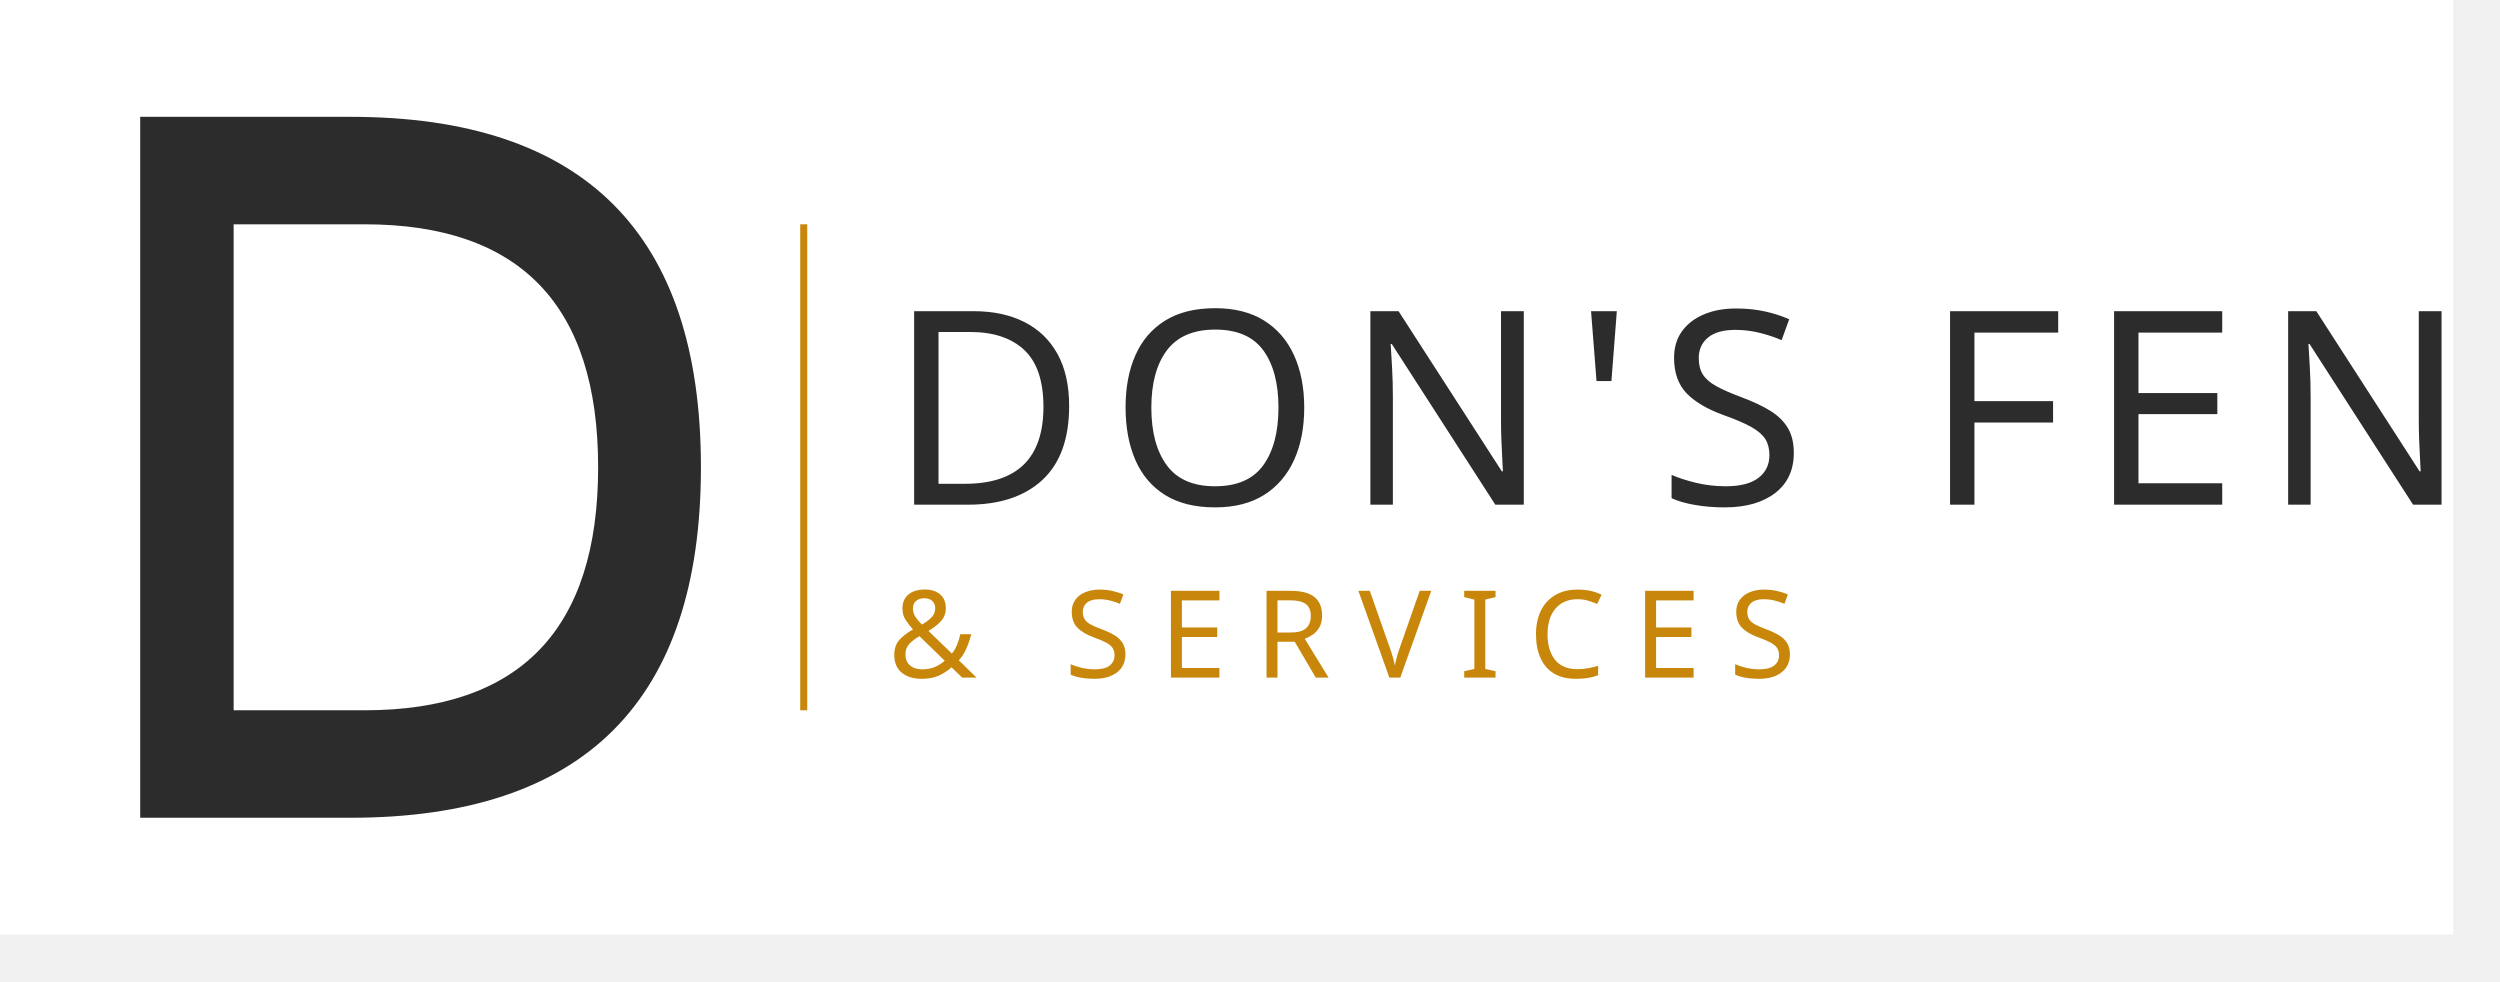
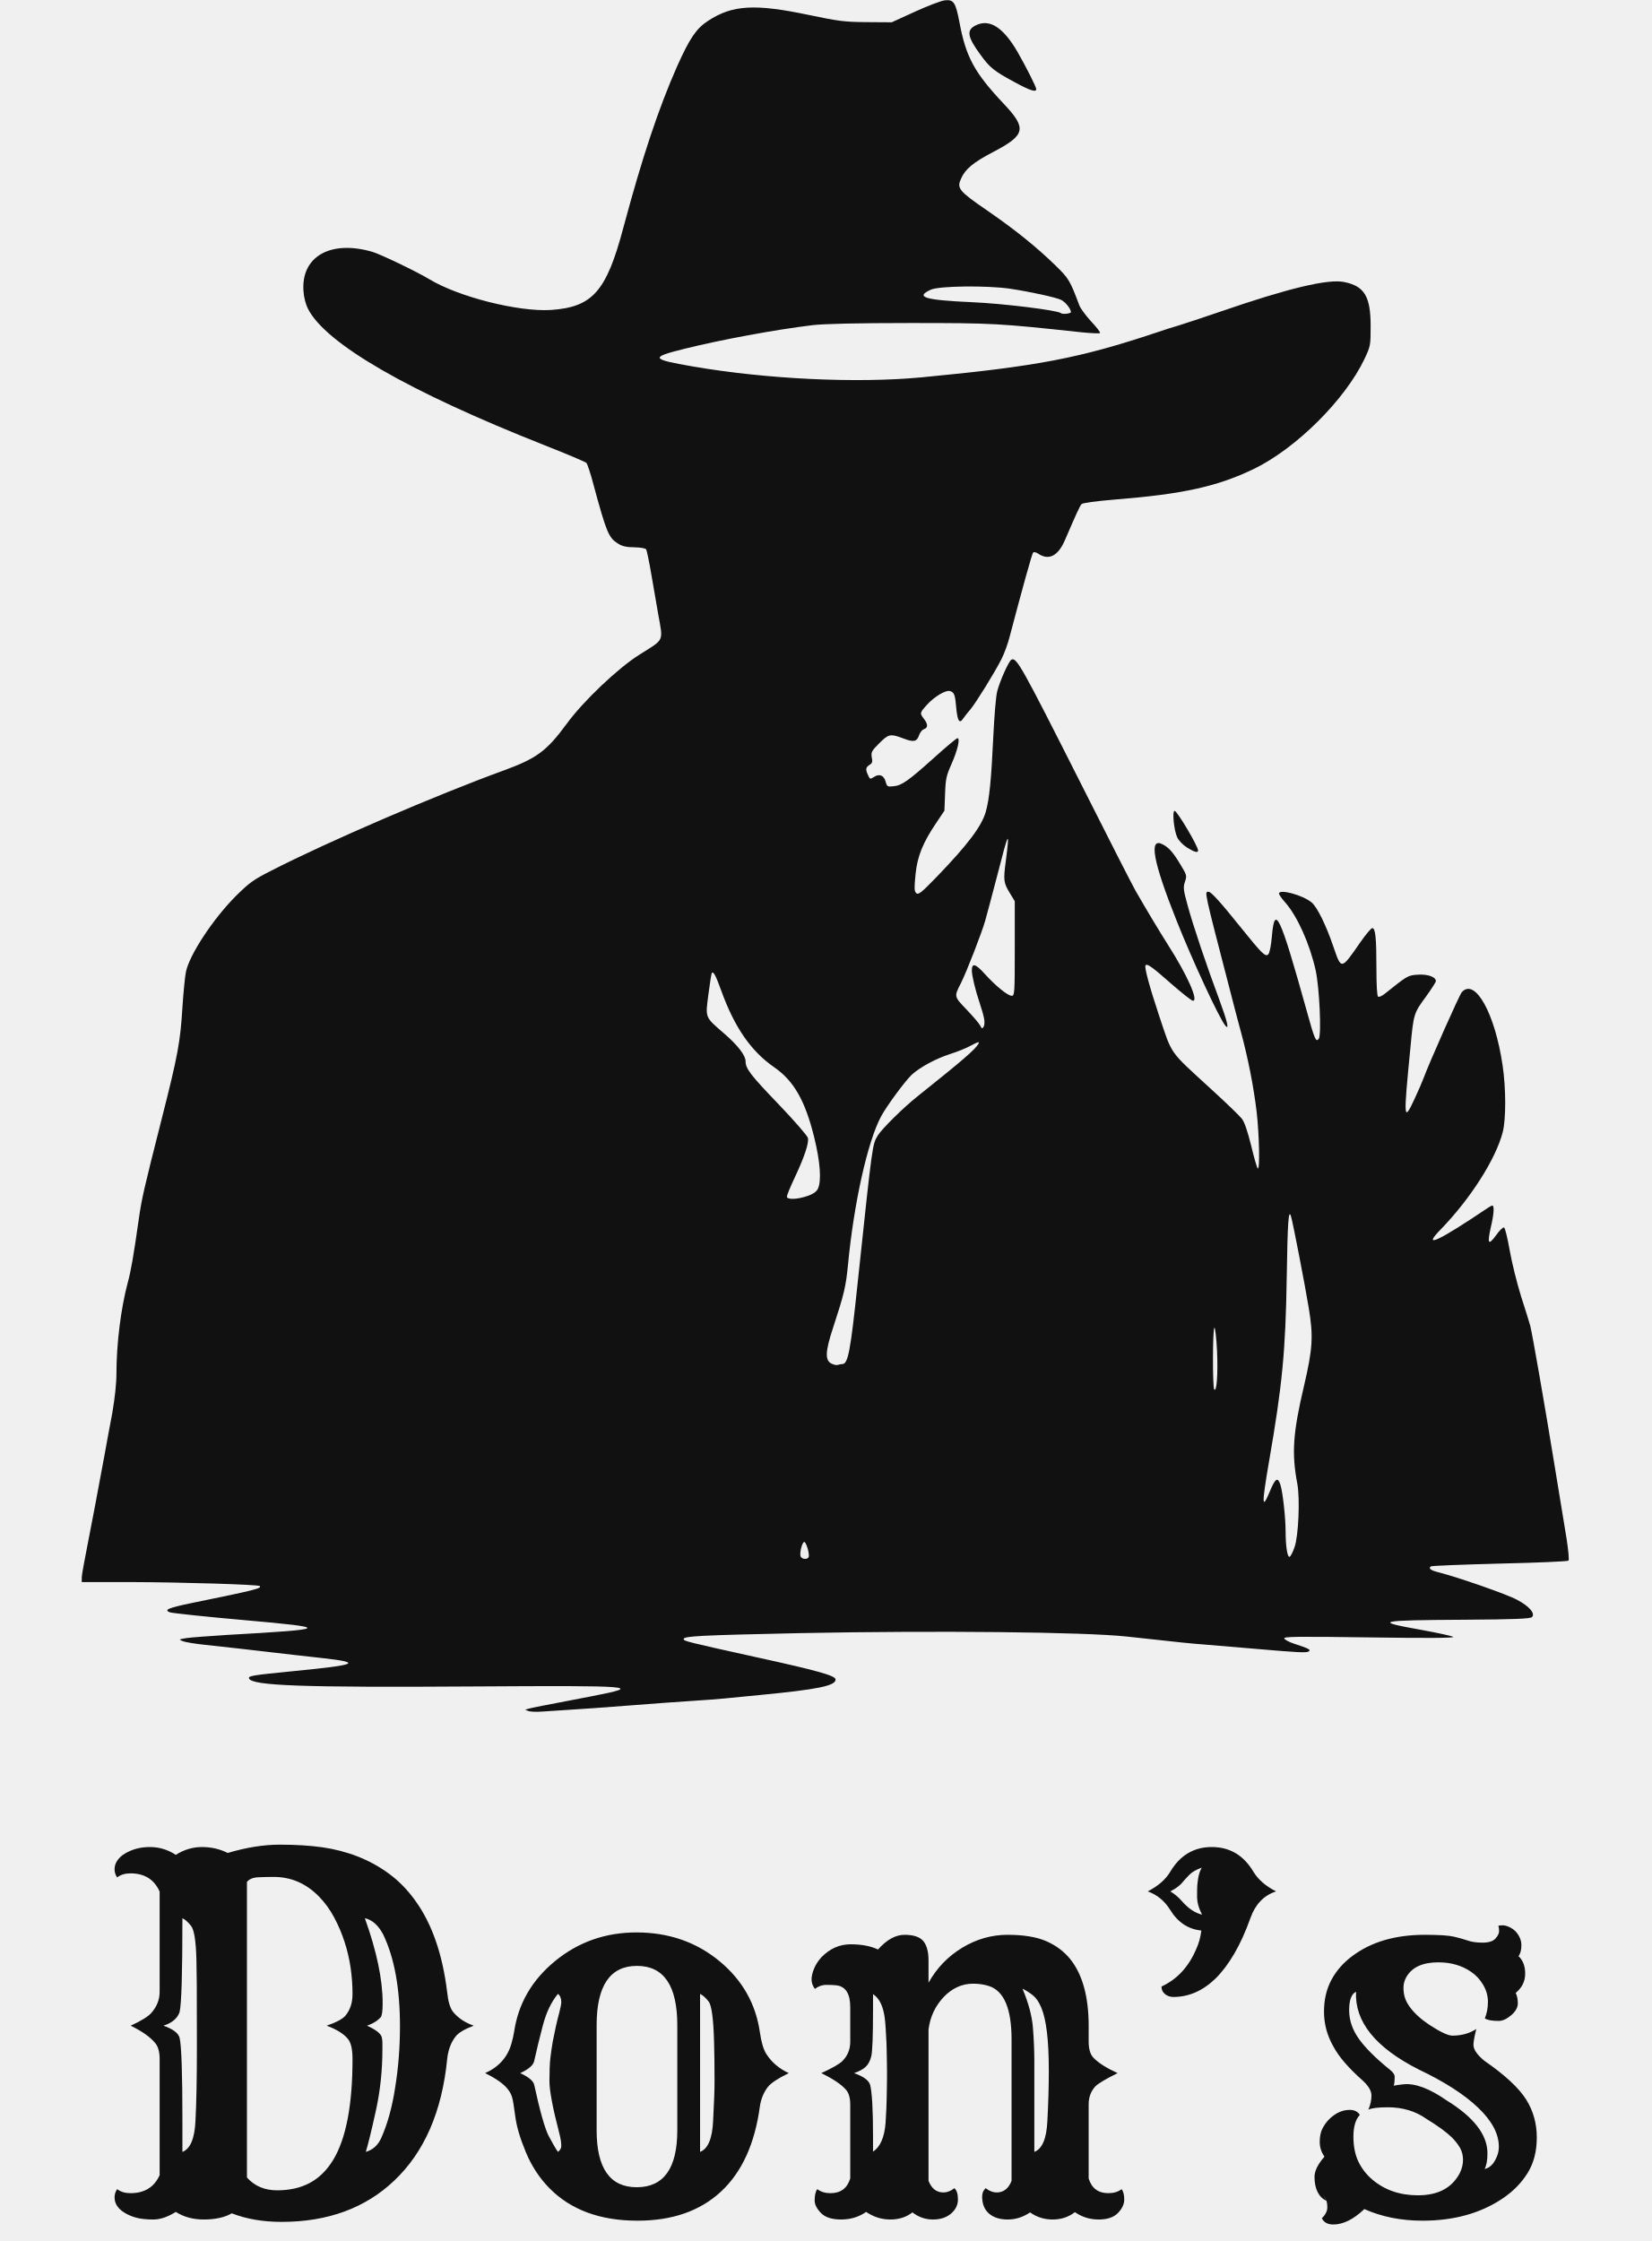
- <svg xmlns="http://www.w3.org/2000/svg" width="100%" viewBox="0 0 535 210" role="img" style="">
-   <defs>
-     
-   </defs>
-   <rect width="525" height="200" fill="#FFFFFF" style="fill:rgb(255, 255, 255);stroke:none;color:rgb(0, 0, 0);stroke-width:1px;stroke-linecap:butt;stroke-linejoin:miter;opacity:1;font-family:&quot;Anthropic Sans&quot;, -apple-system, BlinkMacSystemFont, &quot;Segoe UI&quot;, sans-serif;font-size:16px;font-weight:400;text-anchor:start;dominant-baseline:auto" />
-   <g transform="translate(90,100)" style="fill:rgb(0, 0, 0);stroke:none;color:rgb(0, 0, 0);stroke-width:1px;stroke-linecap:butt;stroke-linejoin:miter;opacity:1;font-family:&quot;Anthropic Sans&quot;, -apple-system, BlinkMacSystemFont, &quot;Segoe UI&quot;, sans-serif;font-size:16px;font-weight:400;text-anchor:start;dominant-baseline:auto">
-     <path d="M-60 -75 L-60 75 L-15 75 Q60 75 60 0 Q60 -75 -15 -75 Z" fill="#2C2C2C" style="fill:rgb(44, 44, 44);stroke:none;color:rgb(0, 0, 0);stroke-width:1px;stroke-linecap:butt;stroke-linejoin:miter;opacity:1;font-family:&quot;Anthropic Sans&quot;, -apple-system, BlinkMacSystemFont, &quot;Segoe UI&quot;, sans-serif;font-size:16px;font-weight:400;text-anchor:start;dominant-baseline:auto" />
-     <path d="M-40 -52 L-40 52 L-12 52 Q38 52 38 0 Q38 -52 -12 -52 Z" fill="#FFFFFF" style="fill:rgb(255, 255, 255);stroke:none;color:rgb(0, 0, 0);stroke-width:1px;stroke-linecap:butt;stroke-linejoin:miter;opacity:1;font-family:&quot;Anthropic Sans&quot;, -apple-system, BlinkMacSystemFont, &quot;Segoe UI&quot;, sans-serif;font-size:16px;font-weight:400;text-anchor:start;dominant-baseline:auto" />
-   </g>
-   <line x1="172" y1="48" x2="172" y2="152" stroke="#C8860A" stroke-width="1.5" style="fill:rgb(0, 0, 0);stroke:rgb(200, 134, 10);color:rgb(0, 0, 0);stroke-width:1.5px;stroke-linecap:butt;stroke-linejoin:miter;opacity:1;font-family:&quot;Anthropic Sans&quot;, -apple-system, BlinkMacSystemFont, &quot;Segoe UI&quot;, sans-serif;font-size:16px;font-weight:400;text-anchor:start;dominant-baseline:auto" />
-   <text x="190" y="108" font-family="'Bebas Neue', sans-serif" font-size="58" letter-spacing="5" fill="#2C2C2C" style="fill:rgb(44, 44, 44);stroke:none;color:rgb(0, 0, 0);stroke-width:1px;stroke-linecap:butt;stroke-linejoin:miter;opacity:1;font-family:&quot;Bebas Neue&quot;, sans-serif;font-size:58px;font-weight:400;text-anchor:start;dominant-baseline:auto">DON'S FENCES</text>
-   <text x="190" y="145" font-family="'Bebas Neue', sans-serif" font-size="26" letter-spacing="6" fill="#C8860A" style="fill:rgb(200, 134, 10);stroke:none;color:rgb(0, 0, 0);stroke-width:1px;stroke-linecap:butt;stroke-linejoin:miter;opacity:1;font-family:&quot;Bebas Neue&quot;, sans-serif;font-size:26px;font-weight:400;text-anchor:start;dominant-baseline:auto">&amp; SERVICES</text>
+ <svg xmlns="http://www.w3.org/2000/svg" viewBox="0 0 1000 1357" role="img" aria-label="Don’s Fences &amp; Services">
+   <path fill="#111111" fill-rule="evenodd" transform="translate(49.5 0)" d="M270.5 1036.1L268.5 1035.3L270.5 1034.7C272.5 1034.1 277.8 1033.1 309.5 1027.0C340.4 1021.0 334.9 1020.6 238.5 1021.2C133.7 1021.9 102.8 1020.8 101.3 1016.3C100.8 1014.8 103.2 1014.4 127.5 1012.0C167.4 1008.1 170.3 1006.8 145.5 1004.0C140.6 1003.5 132.9 1002.6 128.5 1002.1C104.6 999.3 84.3 997.0 74.7 996.0C68.8 995.4 62.7 994.4 61.2 993.8C58.6 992.7 58.6 992.7 63.5 991.9C66.2 991.5 77.3 990.7 88.0 990.0C150.6 986.5 151.5 985.7 98.0 981.0C76.3 979.1 54.6 976.8 53.3 976.3C49.5 974.8 52.5 973.6 67.0 970.6C105.2 962.8 109.1 961.8 107.8 960.4C106.8 959.5 61.2 958.1 29.8 958.0L0.0 958.0L-0.0 955.6C-0.0 954.3 0.7 949.9 1.5 945.9C4.4 931.2 12.0 891.2 13.9 880.5C15.0 874.5 17.0 863.2 18.5 855.6C20.0 846.9 21.0 838.0 21.0 832.1C21.0 813.7 23.7 792.2 27.9 776.5C29.8 769.6 31.4 760.4 34.5 738.5C36.4 725.4 37.3 721.4 48.3 678.0C58.3 638.7 59.7 630.9 61.0 609.5C61.6 600.7 62.5 591.3 63.1 588.5C65.2 578.1 79.7 556.2 93.4 542.5C101.5 534.5 103.9 532.7 115.0 527.1C148.9 509.7 215.4 481.1 255.9 466.4C275.5 459.2 281.6 454.7 293.5 438.5C303.6 424.6 324.9 404.4 337.9 396.3C353.0 386.8 352.1 388.8 349.1 372.0C348.1 366.2 346.2 355.3 344.9 347.7C343.6 340.1 342.2 333.4 341.8 332.7C341.4 332.0 338.5 331.5 334.7 331.4C330.0 331.4 327.3 330.8 324.8 329.2C319.1 325.7 317.8 322.6 309.9 293.5C308.2 286.9 306.2 281.0 305.6 280.3C305.0 279.7 293.5 274.8 280.0 269.5C198.0 237.1 147.8 208.2 137.0 187.0C135.7 184.5 134.5 180.0 134.3 176.5C132.6 155.4 150.6 145.1 176.0 152.5C181.1 154.0 203.3 164.7 210.7 169.2C228.3 179.8 264.4 188.9 284.0 187.7C309.3 186.0 317.7 176.6 328.0 137.8C339.4 95.3 349.2 65.8 360.6 40.0C368.2 23.1 372.1 17.3 379.3 12.6C393.9 3.0 407.6 2.2 440.0 9.0C458.7 12.9 461.8 13.3 475.5 13.4L490.5 13.5L504.5 7.1C512.1 3.6 520.3 0.5 522.6 0.2C528.0 -0.4 529.2 1.4 531.5 13.5C535.4 34.4 540.5 43.9 558.0 62.5C572.5 77.8 571.7 81.7 551.8 92.1C539.8 98.4 535.1 102.3 532.5 108.1C529.8 114.0 531.0 115.6 548.2 127.4C564.9 138.9 577.9 149.3 589.6 160.7C597.7 168.6 598.4 169.7 604.1 184.9C604.8 186.8 608.1 191.2 611.3 194.7C614.6 198.2 617.0 201.3 616.6 201.7C616.3 202.0 611.2 201.8 605.3 201.2C555.1 195.8 552.2 195.6 501.5 195.6C468.8 195.6 449.2 196.1 442.5 196.9C420.1 199.6 387.1 205.7 365.0 211.2C344.0 216.4 344.5 217.5 370.0 221.9C414.8 229.6 469.1 232.2 508.5 228.5C578.7 221.8 603.9 217.0 651.0 201.3C655.1 199.9 661.2 197.9 664.5 197.0C667.8 196.0 679.0 192.3 689.5 188.7C730.7 174.5 754.9 168.7 764.6 170.8C776.8 173.3 780.5 179.6 780.5 197.5C780.5 209.3 780.4 209.6 776.7 217.5C764.9 242.2 735.3 271.6 709.7 284.0C687.6 294.6 667.0 299.2 625.5 302.5C613.8 303.5 606.1 304.5 605.4 305.3C604.4 306.4 602.3 311.0 595.4 327.0C591.3 336.6 585.7 339.5 579.4 335.4C578.0 334.4 576.6 334.1 576.1 334.6C575.4 335.4 569.8 355.6 561.8 385.9C560.8 389.9 558.6 395.8 557.0 399.0C552.9 407.2 541.3 425.8 538.2 429.5C536.7 431.2 534.8 433.6 533.9 434.9C531.6 438.5 530.4 436.9 529.6 429.1C528.9 420.7 528.4 419.3 525.9 418.5C523.3 417.6 516.3 421.8 511.7 426.9C507.4 431.7 507.4 431.9 510.0 435.3C512.5 438.5 512.5 440.7 510.1 441.5C509.0 441.8 507.7 443.4 507.1 445.1C505.7 449.2 503.8 449.6 497.4 447.1C489.6 444.2 488.6 444.4 482.9 450.1C478.3 454.7 477.9 455.5 478.4 458.6C479.0 461.3 478.7 462.2 477.0 463.2C474.7 464.7 474.5 465.9 476.2 469.5C477.3 471.9 477.4 471.9 479.7 470.5C483.0 468.3 485.8 469.5 486.8 473.3C487.6 476.3 487.9 476.5 491.5 476.1C496.5 475.7 500.5 472.9 516.4 458.6C523.5 452.2 529.7 447.0 530.3 447.0C532.1 447.0 530.3 454.5 526.7 462.6C523.6 469.6 523.1 471.6 522.8 480.7L522.4 490.9L517.7 497.9C509.3 510.3 506.0 518.5 504.9 529.5C504.1 537.7 504.1 539.6 505.3 540.8C506.6 542.0 508.2 540.8 517.8 530.9C536.4 511.6 544.9 500.4 547.4 491.7C549.6 484.3 550.8 471.7 552.0 446.0C552.6 433.6 553.6 421.2 554.4 418.5C556.0 412.3 561.3 400.5 562.9 399.5C566.0 397.7 568.8 402.7 605.3 475.0C621.5 507.2 636.3 536.2 638.2 539.5C646.4 553.7 652.1 563.1 657.7 572.0C669.5 590.5 676.4 606.0 672.9 606.0C672.1 606.0 666.3 601.4 660.0 595.9C648.2 585.5 645.3 583.4 644.2 584.5C643.3 585.4 646.5 597.2 652.2 614.4C660.6 639.5 658.0 635.7 683.8 659.4C692.8 667.6 701.2 675.7 702.5 677.4C704.1 679.4 706.0 685.1 708.1 693.5C709.8 700.7 711.6 706.9 712.1 707.5C713.5 709.0 713.1 687.8 711.5 673.5C709.7 658.2 706.2 640.4 701.9 624.7C700.2 618.6 697.1 606.5 694.9 598.0C679.4 538.2 679.8 540.0 682.4 540.0C683.9 540.0 689.7 546.4 702.2 562.0C714.6 577.4 716.8 579.6 718.5 577.9C719.3 577.1 720.2 572.8 720.7 567.0C722.4 547.1 725.6 554.0 741.9 612.5C746.6 629.5 747.4 631.3 749.1 629.0C750.8 626.5 749.5 598.0 747.2 587.5C743.6 571.5 736.2 555.0 728.9 546.6C726.7 544.2 725.0 541.7 725.0 541.1C725.0 538.1 739.5 542.0 744.8 546.5C748.2 549.4 753.5 560.2 758.0 573.4C762.8 587.4 762.6 587.4 774.1 570.8C777.5 565.9 780.8 562.0 781.5 562.0C783.4 562.0 784.0 567.8 784.0 586.2C784.0 596.8 784.4 603.1 785.0 603.5C785.6 603.9 787.4 603.1 789.0 601.8C802.9 590.7 803.0 590.6 809.1 590.2C815.0 589.8 820.0 591.5 820.0 594.1C820.0 594.7 817.3 598.9 814.0 603.5C806.6 613.5 806.5 613.9 804.6 634.3C800.3 678.2 800.4 679.8 807.1 665.4C809.4 660.5 811.8 654.9 812.5 653.0C815.9 643.7 834.3 602.3 835.7 600.8C843.7 591.9 855.8 613.6 860.4 645.1C862.5 658.9 862.5 677.7 860.5 685.5C856.3 701.9 840.8 726.1 822.7 744.7C811.5 756.2 821.2 751.8 850.9 731.8C852.3 730.8 853.8 730.0 854.2 730.0C855.5 730.0 855.1 735.4 853.4 742.6C851.0 753.1 851.7 754.5 856.3 748.2C858.4 745.2 860.6 743.0 861.3 743.3C861.9 743.5 863.4 749.7 864.7 757.1C866.0 764.5 869.1 777.0 871.6 785.0C874.2 793.0 876.7 801.1 877.2 803.0C878.5 808.2 886.2 852.4 891.9 887.5C894.7 904.5 897.9 924.3 899.1 931.4C900.2 938.4 900.8 944.6 900.3 945.0C899.9 945.5 881.2 946.3 858.8 946.8C836.4 947.4 817.6 948.1 817.0 948.5C815.3 949.6 816.8 950.9 821.3 952.0C833.5 955.1 863.4 965.5 869.3 968.8C876.8 972.8 880.3 977.1 878.2 979.2C877.2 980.2 867.8 980.6 837.7 980.8C784.2 981.1 781.6 981.7 811.5 987.0C821.4 988.8 830.0 990.7 830.5 991.2C831.2 991.9 814.3 992.0 779.6 991.5C736.0 990.9 727.8 991.0 728.2 992.1C728.4 992.9 731.1 994.3 734.1 995.3C743.0 998.2 744.6 999.0 743.0 1000.0C741.5 1000.9 737.1 1000.7 710.5 998.4C701.1 997.6 688.3 996.5 682.0 996.0C670.5 995.1 667.4 994.8 633.0 991.0C607.4 988.2 517.8 987.3 435.4 988.9C374.7 990.2 364.5 990.7 364.5 992.5C364.5 993.7 365.9 994.1 408.5 1003.5C446.0 1011.7 456.5 1014.7 456.5 1017.0C456.5 1020.8 445.8 1023.0 410.5 1026.4C401.7 1027.3 392.0 1028.2 389.0 1028.5C386.0 1028.8 377.0 1029.5 369.0 1030.0C361.0 1030.5 346.2 1031.6 336.0 1032.4C319.7 1033.7 300.2 1035.1 279.0 1036.4C275.4 1036.7 271.6 1036.5 270.5 1036.1ZM440.2 942.8C440.9 941.0 438.6 933.5 437.5 933.7C436.2 933.9 434.6 940.4 435.3 942.4C436.0 944.3 439.6 944.5 440.2 942.8ZM734.4 936.9C736.8 930.3 737.8 907.6 736.1 898.5C732.6 880.0 733.4 867.8 740.2 839.0C745.4 816.7 745.9 809.2 743.0 791.9C740.8 778.4 733.4 740.1 732.3 736.6C730.8 731.5 730.2 740.0 729.7 773.0C729.0 818.2 727.0 838.8 718.9 885.4C714.5 911.1 714.6 914.8 719.5 903.0C722.8 895.0 724.3 894.2 725.9 899.2C727.3 903.7 729.0 919.1 729.0 927.1C729.0 936.3 730.1 943.1 731.4 942.7C732.0 942.5 733.4 939.9 734.4 936.9ZM687.5 818.2C687.1 810.4 686.4 804.0 685.9 804.0C684.8 804.0 684.7 840.3 685.8 841.4C687.3 843.0 688.1 831.9 687.5 818.2ZM460.5 826.0C464.1 826.0 465.5 818.3 469.9 776.5C478.9 691.8 478.7 693.1 482.1 687.5C484.5 683.6 497.7 670.5 506.2 663.8C533.4 642.1 541.2 635.4 543.1 631.9C543.7 630.6 542.6 630.9 538.7 633.0C535.9 634.6 529.9 637.0 525.4 638.4C516.9 641.2 507.5 646.3 502.6 650.8C498.5 654.7 487.5 669.6 484.0 676.1C475.8 691.5 467.5 728.9 464.0 766.0C462.7 779.1 461.7 783.5 455.0 803.9C450.2 818.4 450.0 823.7 454.0 825.7C455.4 826.4 457.1 826.8 457.8 826.5C458.6 826.2 459.8 826.0 460.5 826.0ZM439.5 724.2C442.8 723.1 444.9 721.6 445.7 720.0C448.1 715.3 447.2 703.5 443.5 688.5C438.0 666.3 431.1 654.3 419.1 646.1C405.3 636.5 395.3 622.1 387.3 600.0C384.0 590.9 382.6 588.1 381.6 589.1C381.3 589.3 380.4 595.1 379.5 602.0C377.6 616.6 377.2 615.6 389.1 625.9C397.4 633.1 402.0 639.1 402.0 642.7C402.0 647.1 404.9 650.9 422.1 668.8C431.4 678.5 439.3 687.6 439.7 689.0C440.5 692.0 437.7 700.4 431.5 713.6C429.0 718.9 427.0 723.8 427.0 724.6C427.0 726.5 433.2 726.4 439.5 724.2ZM546.4 616.7C546.1 614.9 544.9 610.8 543.8 607.5C541.0 599.2 539.1 591.0 539.0 587.8C539.0 582.9 541.1 583.4 546.9 589.8C553.5 597.1 560.8 603.0 563.2 603.0C564.9 603.0 565.0 601.0 565.0 574.4L565.0 545.7L562.2 541.1C558.2 534.6 558.0 533.2 559.6 521.2C562.1 501.7 561.3 503.0 554.5 529.7C551.5 541.1 548.2 553.7 547.1 557.5C545.0 564.9 535.8 588.6 532.3 595.5C528.2 603.5 528.2 603.4 535.8 611.3C539.6 615.3 543.3 619.6 544.0 620.9C545.1 623.1 545.3 623.1 546.2 621.6C546.7 620.7 546.8 618.5 546.4 616.7ZM692.4 620.9C688.7 616.3 672.6 581.7 663.0 557.5C648.6 521.4 646.0 506.8 654.6 511.3C658.4 513.3 660.9 516.1 665.5 523.8C669.1 529.8 669.3 530.2 668.1 533.8C666.9 537.2 667.1 538.8 669.5 547.6C672.7 559.7 681.4 585.4 688.7 604.9C693.8 618.7 695.1 624.3 692.4 620.9ZM669.3 513.2C666.9 511.7 664.3 509.0 663.4 507.1C661.4 503.0 660.2 491.0 661.8 491.0C663.3 491.0 676.0 512.4 676.0 515.0C676.0 516.6 673.8 516.0 669.3 513.2ZM599.0 189.0C599.0 187.0 595.7 182.9 593.1 181.6C590.1 180.1 574.6 176.7 562.0 174.8C547.9 172.8 519.4 173.1 514.2 175.4C504.3 179.9 510.4 181.7 539.3 183.0C558.0 183.8 591.1 187.9 592.9 189.6C593.8 190.5 599.0 189.9 599.0 189.0ZM565.0 49.8C552.4 43.0 549.9 41.0 544.2 33.1C536.4 22.5 535.6 18.3 541.1 15.5C549.5 11.1 557.9 16.3 566.7 31.5C571.8 40.4 578.0 52.6 578.0 54.0C578.0 56.0 574.3 54.9 565.0 49.8Z" />
+   <path fill="#111111" d="M123.251 1343.983Q113.77 1343.983 106.443 1339.386Q99.116 1343.983 92.867 1343.983Q86.618 1343.983 82.595 1342.906Q78.573 1341.828 75.556 1339.961Q69.379 1336.225 69.379 1330.623Q69.379 1327.75 70.959 1325.595Q74.119 1328.037 79.004 1328.037Q91.79 1328.037 96.674 1317.119V1246.869Q96.674 1240.26 93.944 1237.1Q89.635 1231.785 79.147 1226.613Q88.916 1222.159 91.79 1218.711Q96.674 1213.109 96.674 1206.069V1145.445Q91.79 1134.383 79.004 1134.383Q74.119 1134.383 70.959 1136.825Q69.379 1134.67 69.379 1131.869Q69.379 1129.067 71.031 1126.625Q72.683 1124.183 75.556 1122.459Q82.164 1118.437 90.712 1118.437Q99.26 1118.437 106.443 1123.177Q113.913 1118.437 122.317 1118.437Q130.721 1118.437 137.904 1122.028Q154.856 1117.0 169.366 1117.0Q183.876 1117.0 195.081 1118.58Q206.287 1120.161 216.487 1124.111Q226.686 1128.062 235.665 1134.67Q244.644 1141.279 251.683 1151.191Q266.624 1172.022 270.79 1206.357Q271.652 1214.833 274.382 1218.28Q278.979 1223.883 286.88 1226.613Q278.548 1229.773 275.962 1233.077Q271.652 1238.537 270.79 1246.869Q266.049 1294.564 238.754 1320.423Q212.464 1345.42 170.515 1345.42Q153.707 1345.42 140.347 1340.248Q133.882 1343.983 123.251 1343.983ZM149.541 1318.555Q156.437 1326.313 167.858 1326.313Q179.279 1326.313 187.683 1321.788Q196.087 1317.262 201.833 1307.781Q213.47 1288.387 213.47 1246.869Q213.47 1237.818 210.597 1234.514Q206.718 1229.917 197.811 1226.613Q206.574 1223.596 209.16 1220.579Q213.47 1215.407 213.47 1207.434Q213.47 1199.461 212.32 1191.56Q211.171 1183.658 208.657 1175.901Q206.143 1168.143 202.336 1161.032Q198.529 1153.921 193.214 1148.462Q181.577 1136.538 165.775 1136.538Q160.89 1136.538 156.293 1136.753Q151.696 1136.969 149.541 1139.555ZM220.94 1161.535Q231.715 1191.56 231.715 1212.965Q231.715 1220.292 230.493 1221.585Q229.272 1222.878 227.836 1223.883Q225.25 1225.607 222.233 1226.613Q230.853 1230.492 231.284 1234.083Q231.571 1235.663 231.571 1237.244V1240.835Q231.571 1260.229 227.548 1278.402Q223.526 1296.575 221.515 1303.04Q227.979 1301.172 230.924 1294.492Q233.869 1287.812 235.953 1280.126Q238.036 1272.44 239.329 1263.821Q242.202 1246.151 242.202 1226.9Q242.202 1192.422 232.002 1171.304Q227.548 1162.971 220.94 1161.535ZM110.465 1303.04Q117.648 1300.31 118.367 1284.22Q119.229 1268.131 119.229 1239.686Q119.229 1211.241 119.157 1201.831Q119.085 1192.422 118.941 1186.675Q118.51 1169.723 115.709 1166.204Q112.908 1162.684 110.465 1161.535Q110.465 1211.528 108.741 1218.424Q106.73 1224.171 98.973 1226.613Q107.592 1229.63 108.741 1233.939Q110.465 1240.835 110.465 1284.364ZM307.423 1264.97Q303.688 1260.229 293.776 1255.345Q306.274 1249.742 309.722 1237.387Q310.728 1233.939 311.302 1230.492Q315.037 1204.776 336.156 1187.465Q357.274 1170.154 385.431 1170.154Q414.738 1170.154 435.856 1187.681Q456.399 1204.776 460.134 1230.492Q461.427 1239.542 464.013 1243.708Q468.898 1251.322 477.661 1255.345Q467.892 1260.086 465.019 1263.677Q461.14 1268.705 460.134 1275.601Q455.537 1309.505 436.574 1327.103Q417.611 1344.701 386.006 1344.701Q352.102 1344.701 332.708 1325.02Q323.657 1315.826 318.413 1303.184Q313.17 1290.542 312.021 1281.491Q310.871 1272.44 310.081 1269.854Q309.291 1267.269 307.423 1264.97ZM361.296 1226.325V1289.967Q361.296 1324.445 385.575 1324.445Q410.141 1324.445 410.141 1289.967V1226.325Q410.141 1190.41 385.718 1190.41Q361.296 1190.41 361.296 1226.325ZM423.932 1303.04Q431.115 1300.31 431.833 1284.22Q432.695 1268.131 432.695 1260.301Q432.695 1252.472 432.623 1247.228Q432.552 1241.984 432.408 1236.382Q431.833 1215.407 429.104 1211.959Q426.374 1208.512 423.932 1207.362ZM337.879 1303.04Q339.891 1301.46 339.891 1299.448Q339.891 1296.288 338.598 1291.403Q332.708 1268.849 332.708 1260.014Q332.708 1251.179 333.282 1246.222Q333.857 1241.266 334.719 1236.238Q336.587 1226.469 338.598 1218.999Q339.891 1214.114 339.891 1212.39Q339.891 1208.943 337.879 1207.362Q331.846 1214.545 328.685 1226.613Q325.525 1238.68 323.513 1247.874Q322.795 1251.753 315.037 1255.345Q322.795 1258.936 323.513 1262.528Q328.829 1286.806 332.277 1293.415Q335.725 1300.023 337.879 1303.04ZM524.494 1339.386Q517.886 1343.983 509.41 1343.983Q500.934 1343.983 497.127 1340.032Q493.32 1336.082 493.32 1332.49Q493.32 1327.75 494.9 1325.595Q498.061 1328.037 502.945 1328.037Q512.139 1328.037 514.869 1319.13V1274.452Q514.869 1268.131 512.139 1265.257Q507.973 1260.517 497.342 1255.345Q507.399 1250.748 510.128 1248.018Q514.869 1243.277 514.869 1236.382V1215.407Q514.869 1203.196 506.537 1202.191Q504.094 1201.903 500.359 1201.903Q496.624 1201.903 493.463 1204.345Q491.452 1201.616 491.452 1198.671Q491.452 1195.726 492.961 1192.062Q494.469 1188.399 497.486 1185.095Q505.1 1177.337 515.084 1177.337Q525.069 1177.337 531.677 1180.498Q539.578 1171.591 547.767 1171.591Q555.956 1171.591 559.116 1175.398Q562.277 1179.205 562.277 1187.106V1200.61Q569.747 1187.25 582.676 1179.42Q595.606 1171.591 610.116 1171.591Q624.625 1171.591 633.46 1175.398Q642.295 1179.205 648.042 1186.244Q659.247 1200.179 659.247 1226.756V1236.238Q659.247 1243.134 662.264 1246.151Q666.718 1250.748 676.774 1255.345Q665.999 1260.66 663.27 1263.39Q659.247 1267.843 659.247 1274.164V1319.13Q661.977 1328.037 671.171 1328.037Q676.056 1328.037 679.216 1325.595Q680.796 1327.75 680.796 1331.916Q680.796 1336.082 676.989 1340.032Q673.182 1343.983 665.281 1343.983Q657.38 1343.983 650.915 1339.53Q645.169 1343.983 637.483 1343.983Q629.797 1343.983 623.763 1339.673Q617.442 1343.983 610.259 1343.983Q603.076 1343.983 598.91 1340.392Q594.744 1336.8 594.744 1330.048Q594.744 1326.888 596.899 1325.02Q600.203 1327.606 603.507 1327.606Q609.828 1327.606 612.558 1320.567V1234.945Q612.558 1207.075 598.91 1202.621Q594.457 1201.185 589.285 1201.185Q584.113 1201.185 579.66 1203.268Q575.206 1205.351 571.615 1209.086Q563.713 1217.418 562.277 1228.911V1320.567Q565.006 1327.606 571.327 1327.606Q574.631 1327.606 577.936 1325.02Q580.091 1326.888 580.091 1331.844Q580.091 1336.8 575.924 1340.392Q571.758 1343.983 564.934 1343.983Q558.111 1343.983 552.508 1339.673Q547.049 1343.983 539.147 1343.983Q531.246 1343.983 524.494 1339.386ZM626.349 1303.04Q633.532 1300.31 634.25 1284.22Q635.112 1268.131 635.112 1253.908Q635.112 1239.686 633.963 1230.42Q632.814 1221.154 630.659 1215.91Q628.504 1210.666 625.559 1208.296Q622.614 1205.926 619.166 1204.202Q624.625 1217.131 625.487 1227.762Q626.349 1238.393 626.349 1248.305ZM536.562 1232.646Q536.131 1222.734 535.269 1218.999Q533.545 1210.666 528.66 1207.506V1216.844Q528.66 1240.979 527.583 1245.217Q526.505 1249.455 524.135 1251.61Q521.765 1253.765 517.167 1255.345Q525.787 1258.362 526.936 1262.528Q528.66 1269.423 528.66 1293.558V1302.896Q535.269 1298.587 536.274 1285.37Q536.849 1276.032 536.921 1271.291Q536.993 1266.55 537.064 1263.318Q537.136 1260.086 537.136 1258.074Q537.136 1256.063 537.136 1253.98Q537.136 1251.897 537.064 1248.449Q536.993 1245.001 536.921 1240.835Q536.849 1236.669 536.562 1232.646ZM695.019 1145.301Q704.5 1140.417 708.666 1133.377Q717.573 1118.437 733.807 1118.437Q750.184 1118.437 759.091 1133.521Q763.401 1140.56 772.739 1145.301Q761.677 1148.893 757.224 1161.391Q752.77 1173.889 747.383 1183.084Q741.996 1192.278 735.962 1198.168Q724.469 1209.23 710.534 1209.23Q707.661 1209.23 705.506 1207.506Q703.351 1205.782 703.351 1202.909Q717.43 1196.444 724.325 1180.354Q726.768 1175.039 727.486 1169.005Q715.562 1167.856 708.523 1156.363Q703.495 1148.318 695.019 1145.301ZM727.917 1159.38Q724.9 1153.633 724.9 1148.39Q724.9 1143.146 725.044 1141.422Q725.187 1139.698 725.475 1137.831Q726.193 1133.377 727.773 1130.935Q722.745 1132.659 720.231 1135.245Q717.717 1137.831 716.28 1139.555Q713.838 1142.715 708.666 1145.301Q712.402 1147.456 715.706 1151.191Q721.596 1157.943 727.917 1159.38ZM826.181 1337.662Q816.412 1347.0 807.361 1347.0Q802.333 1347.0 800.465 1343.265Q803.77 1339.961 803.77 1336.656Q803.77 1333.352 802.764 1331.628L800.896 1328.324L803.195 1332.634Q799.747 1331.054 797.879 1327.319Q796.012 1323.583 796.012 1318.196Q796.012 1312.809 802.046 1305.913Q799.172 1301.891 799.172 1297.006Q799.172 1292.122 800.824 1288.889Q802.477 1285.657 805.062 1283.071Q810.809 1277.612 817.274 1277.612Q821.583 1277.612 823.451 1280.629Q819.572 1284.795 819.572 1293.774Q819.572 1302.753 822.661 1309.074Q825.75 1315.395 831.065 1319.848Q842.27 1329.33 858.648 1329.33Q876.893 1329.33 883.932 1315.969Q885.943 1311.947 885.943 1307.853Q885.943 1303.758 884.076 1300.526Q882.208 1297.294 879.191 1294.277Q874.163 1289.392 863.819 1283.071Q853.907 1276.032 840.403 1276.032Q831.64 1276.032 828.623 1277.468Q830.49 1273.159 830.49 1268.849Q830.49 1264.539 824.744 1259.439Q818.998 1254.339 814.472 1249.167Q809.947 1243.996 807.217 1238.824Q801.758 1229.055 801.758 1218.137Q801.758 1207.219 806.284 1198.814Q810.809 1190.41 818.998 1184.377Q836.093 1171.591 862.814 1171.591Q875.743 1171.591 880.556 1172.74Q885.369 1173.889 888.242 1174.895Q892.121 1176.332 897.723 1176.332Q903.326 1176.332 905.553 1173.889Q907.78 1171.447 907.78 1169.364Q907.78 1167.281 907.349 1166.132Q908.21 1165.844 909.934 1165.844Q911.658 1165.844 913.885 1166.85Q916.112 1167.856 917.836 1169.58Q921.284 1173.458 921.284 1177.84Q921.284 1182.222 919.56 1184.52Q923.582 1188.255 923.582 1195.151Q923.582 1202.047 917.836 1206.788Q919.129 1209.374 919.129 1213.109Q919.129 1216.844 915.106 1220.292Q911.084 1223.74 907.492 1223.74Q901.315 1223.74 899.16 1222.159Q901.027 1217.562 901.027 1212.175Q901.027 1206.788 898.154 1201.903Q895.281 1197.019 890.828 1194.002Q882.495 1188.255 871.002 1188.255Q856.493 1188.255 851.465 1197.45Q849.884 1200.323 849.884 1203.699Q849.884 1207.075 850.818 1209.876Q851.752 1212.678 853.907 1215.551Q858.073 1221.154 865.687 1226.182Q875.6 1232.646 879.478 1232.646Q887.811 1232.646 893.988 1228.624Q892.264 1235.52 892.264 1238.249Q892.264 1242.415 898.873 1247.874Q917.405 1260.66 924.157 1271.291Q930.621 1281.635 930.621 1294.277Q930.621 1306.919 925.019 1315.898Q919.416 1324.876 909.791 1331.341Q889.822 1344.701 861.377 1344.701Q841.983 1344.701 826.181 1337.662ZM821.152 1206.069Q816.986 1208.081 816.986 1217.203Q816.986 1226.325 822.876 1234.586Q828.766 1242.846 841.552 1253.19Q844.569 1255.488 844.569 1257.643Q844.569 1260.948 843.994 1262.959Q845.718 1262.528 850.028 1262.097Q860.515 1261.091 876.031 1271.866Q900.74 1287.094 900.74 1303.902Q900.74 1310.223 899.016 1313.384Q904.188 1312.378 906.918 1304.62Q907.636 1302.322 907.636 1299.879Q907.636 1288.243 895.066 1276.247Q882.495 1264.252 858.935 1253.046Q819.859 1233.221 821.152 1206.069Z" />
</svg>
